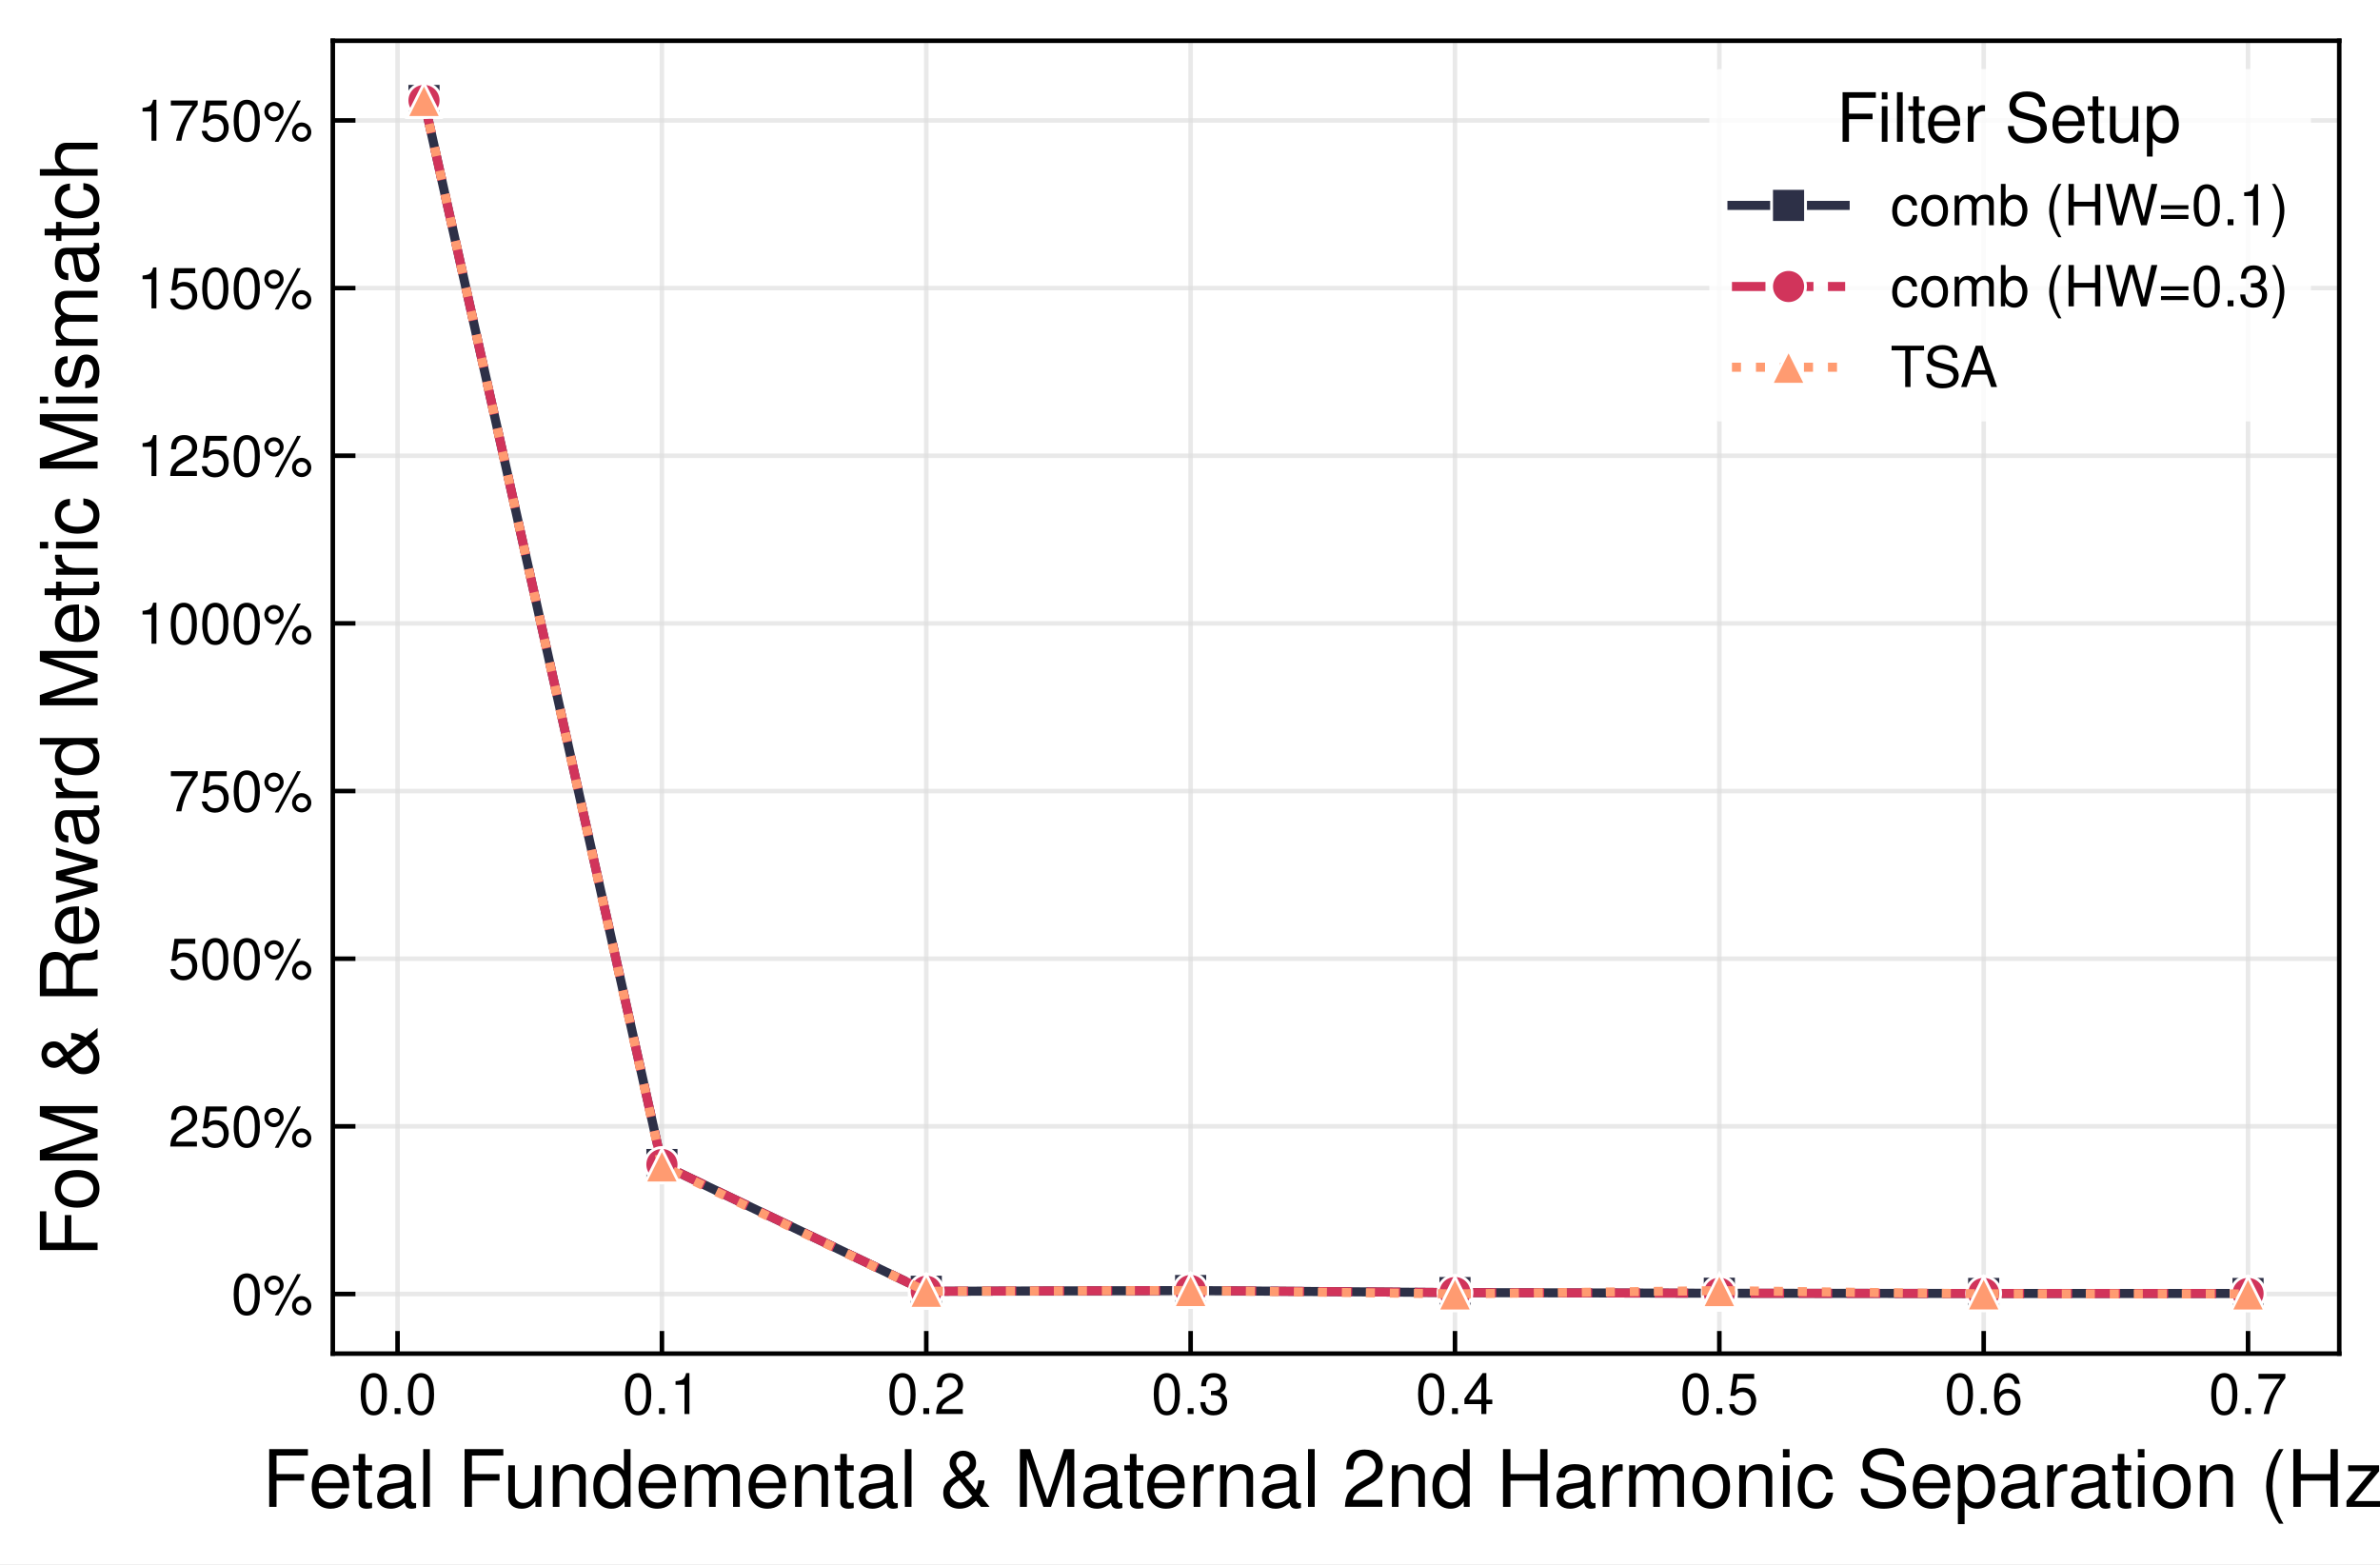
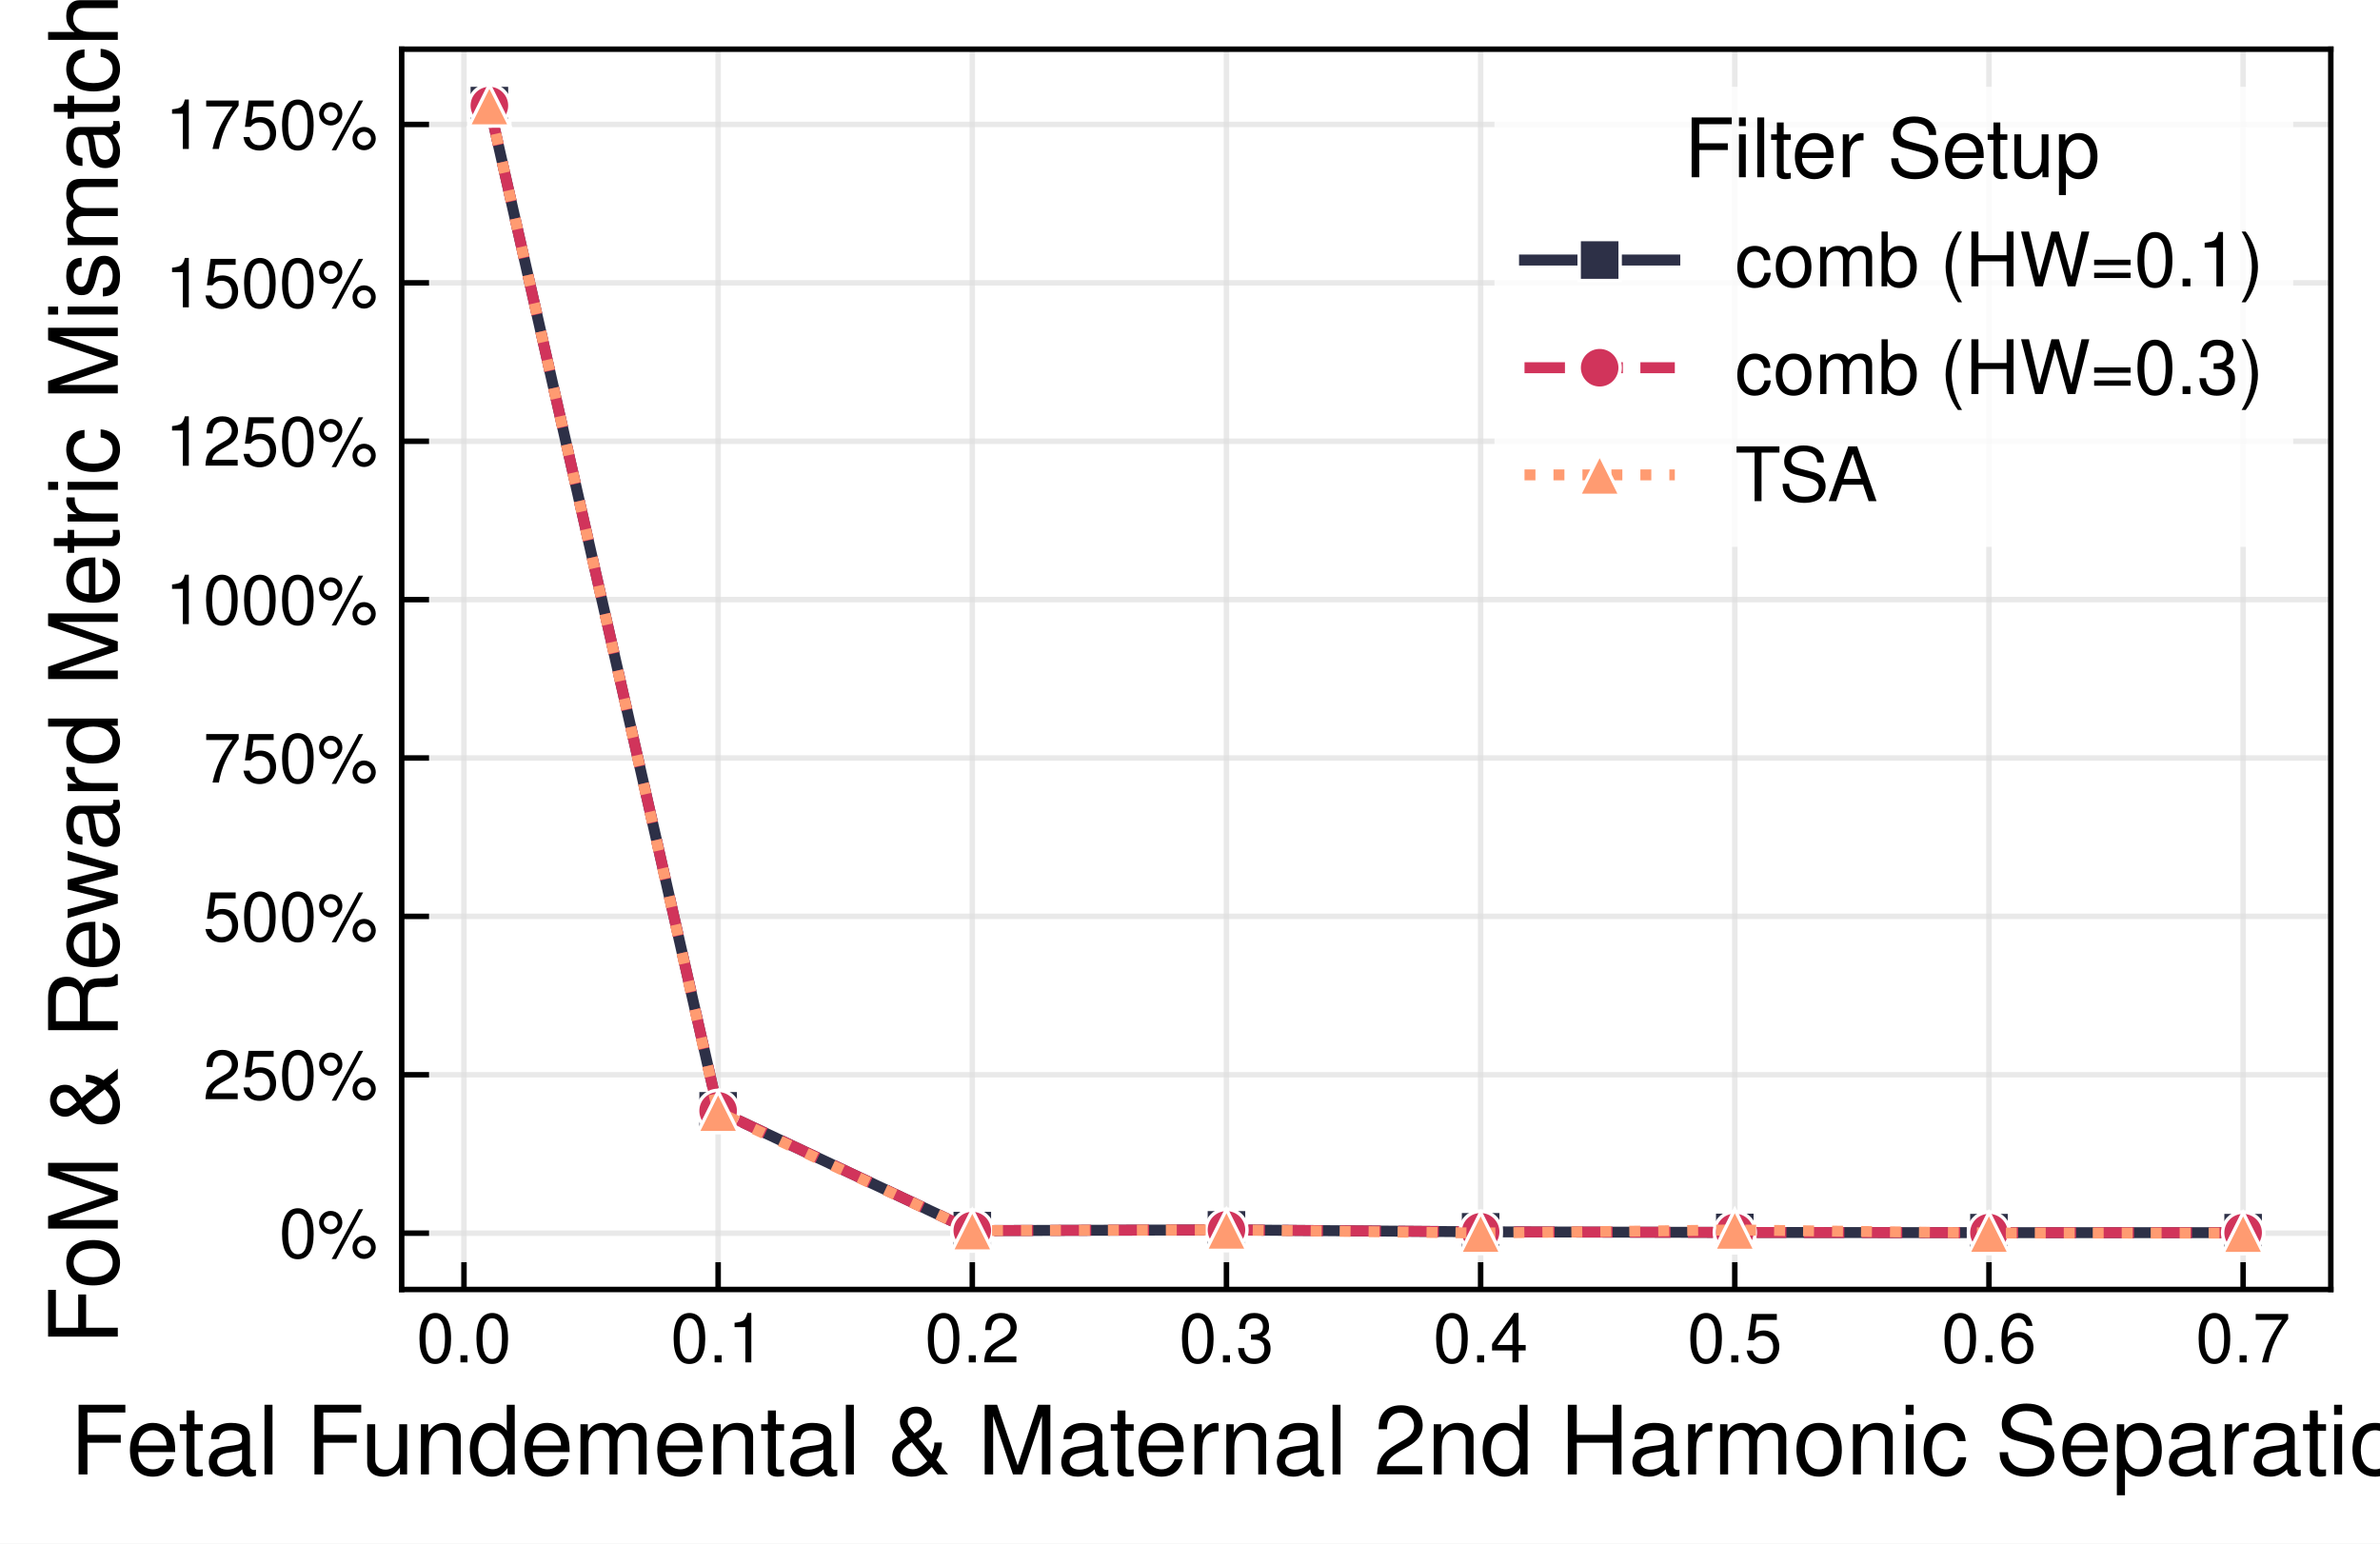
- <svg xmlns="http://www.w3.org/2000/svg" xmlns:xlink="http://www.w3.org/1999/xlink" width="420.477pt" height="276.351pt" viewBox="0 0 420.477 276.351" version="1.1">
+ <svg xmlns="http://www.w3.org/2000/svg" xmlns:xlink="http://www.w3.org/1999/xlink" width="348.364pt" height="225.953pt" viewBox="0 0 348.364 225.953" version="1.1">
  <defs>
    <style type="text/css">*{stroke-linejoin: round; stroke-linecap: butt}</style>
  </defs>
  <g id="figure_1">
    <g id="patch_1">
-       <path d="M 0 276.351  L 420.477 276.351  L 420.477 0  L 0 0  z " style="fill: #ffffff" />
+       <path d="M 0 225.953  L 348.364 225.953  L 348.364 0  L 0 0  z " style="fill: #ffffff" />
    </g>
    <g id="axes_1">
      <g id="patch_2">
-         <path d="M 58.797 239.159  L 413.277 239.159  L 413.277 7.2  L 58.797 7.2  z " style="fill: #ffffff" />
+         <path d="M 58.797 188.76  L 341.164 188.76  L 341.164 7.2  L 58.797 7.2  z " style="fill: #ffffff" />
      </g>
      <g id="matplotlib.axis_1">
        <g id="xtick_1">
          <g id="line2d_1">
-             <path d="M 70.239 239.159  L 70.239 7.2  " clip-path="url(#pa82593c877)" style="fill: none; stroke: #e0e0e0; stroke-opacity: 0.7; stroke-width: 0.8; stroke-linecap: square" />
+             <path d="M 67.912 188.76  L 67.912 7.2  " clip-path="url(#p22c2c91766)" style="fill: none; stroke: #e0e0e0; stroke-opacity: 0.7; stroke-width: 0.8; stroke-linecap: square" />
          </g>
          <g id="line2d_2">
            <defs>
-               <path id="mb0ee411075" d="M 0 0  L 0 -4  " style="stroke: #000000; stroke-width: 0.8" />
+               <path id="mf7ce508175" d="M 0 0  L 0 -4  " style="stroke: #000000; stroke-width: 0.8" />
            </defs>
            <g>
-               <use xlink:href="#mb0ee411075" x="70.239" y="239.159" style="stroke: #000000; stroke-width: 0.8" />
+               <use xlink:href="#mf7ce508175" x="67.912" y="188.76" style="stroke: #000000; stroke-width: 0.8" />
            </g>
          </g>
          <g id="text_1">
-             <text style="font-size: 10px; font-family: 'Helvetica', 'Arial', sans-serif; text-anchor: middle" x="70.239" y="249.833" transform="rotate(-0 70.23925 249.8325)">0.0</text>
+             <text style="font-size: 10px; font-family: 'Helvetica', 'Arial', sans-serif; text-anchor: middle" x="67.912" y="199.434" transform="rotate(-0 67.9115 199.4339)">0.0</text>
          </g>
        </g>
        <g id="xtick_2">
          <g id="line2d_3">
-             <path d="M 116.943 239.159  L 116.943 7.2  " clip-path="url(#pa82593c877)" style="fill: none; stroke: #e0e0e0; stroke-opacity: 0.7; stroke-width: 0.8; stroke-linecap: square" />
+             <path d="M 105.114 188.76  L 105.114 7.2  " clip-path="url(#p22c2c91766)" style="fill: none; stroke: #e0e0e0; stroke-opacity: 0.7; stroke-width: 0.8; stroke-linecap: square" />
          </g>
          <g id="line2d_4">
            <g>
-               <use xlink:href="#mb0ee411075" x="116.943" y="239.159" style="stroke: #000000; stroke-width: 0.8" />
+               <use xlink:href="#mf7ce508175" x="105.114" y="188.76" style="stroke: #000000; stroke-width: 0.8" />
            </g>
          </g>
          <g id="text_2">
-             <text style="font-size: 10px; font-family: 'Helvetica', 'Arial', sans-serif; text-anchor: middle" x="116.943" y="249.833" transform="rotate(-0 116.9428 249.8325)">0.1</text>
+             <text style="font-size: 10px; font-family: 'Helvetica', 'Arial', sans-serif; text-anchor: middle" x="105.114" y="199.434" transform="rotate(-0 105.1141 199.4339)">0.1</text>
          </g>
        </g>
        <g id="xtick_3">
          <g id="line2d_5">
-             <path d="M 163.646 239.159  L 163.646 7.2  " clip-path="url(#pa82593c877)" style="fill: none; stroke: #e0e0e0; stroke-opacity: 0.7; stroke-width: 0.8; stroke-linecap: square" />
+             <path d="M 142.317 188.76  L 142.317 7.2  " clip-path="url(#p22c2c91766)" style="fill: none; stroke: #e0e0e0; stroke-opacity: 0.7; stroke-width: 0.8; stroke-linecap: square" />
          </g>
          <g id="line2d_6">
            <g>
-               <use xlink:href="#mb0ee411075" x="163.646" y="239.159" style="stroke: #000000; stroke-width: 0.8" />
+               <use xlink:href="#mf7ce508175" x="142.317" y="188.76" style="stroke: #000000; stroke-width: 0.8" />
            </g>
          </g>
          <g id="text_3">
-             <text style="font-size: 10px; font-family: 'Helvetica', 'Arial', sans-serif; text-anchor: middle" x="163.646" y="249.833" transform="rotate(-0 163.6464 249.8325)">0.2</text>
+             <text style="font-size: 10px; font-family: 'Helvetica', 'Arial', sans-serif; text-anchor: middle" x="142.317" y="199.434" transform="rotate(-0 142.3166 199.4339)">0.2</text>
          </g>
        </g>
        <g id="xtick_4">
          <g id="line2d_7">
-             <path d="M 210.35 239.159  L 210.35 7.2  " clip-path="url(#pa82593c877)" style="fill: none; stroke: #e0e0e0; stroke-opacity: 0.7; stroke-width: 0.8; stroke-linecap: square" />
+             <path d="M 179.519 188.76  L 179.519 7.2  " clip-path="url(#p22c2c91766)" style="fill: none; stroke: #e0e0e0; stroke-opacity: 0.7; stroke-width: 0.8; stroke-linecap: square" />
          </g>
          <g id="line2d_8">
            <g>
-               <use xlink:href="#mb0ee411075" x="210.35" y="239.159" style="stroke: #000000; stroke-width: 0.8" />
+               <use xlink:href="#mf7ce508175" x="179.519" y="188.76" style="stroke: #000000; stroke-width: 0.8" />
            </g>
          </g>
          <g id="text_4">
-             <text style="font-size: 10px; font-family: 'Helvetica', 'Arial', sans-serif; text-anchor: middle" x="210.35" y="249.833" transform="rotate(-0 210.3499 249.8325)">0.3</text>
+             <text style="font-size: 10px; font-family: 'Helvetica', 'Arial', sans-serif; text-anchor: middle" x="179.519" y="199.434" transform="rotate(-0 179.5192 199.4339)">0.3</text>
          </g>
        </g>
        <g id="xtick_5">
          <g id="line2d_9">
-             <path d="M 257.053 239.159  L 257.053 7.2  " clip-path="url(#pa82593c877)" style="fill: none; stroke: #e0e0e0; stroke-opacity: 0.7; stroke-width: 0.8; stroke-linecap: square" />
+             <path d="M 216.722 188.76  L 216.722 7.2  " clip-path="url(#p22c2c91766)" style="fill: none; stroke: #e0e0e0; stroke-opacity: 0.7; stroke-width: 0.8; stroke-linecap: square" />
          </g>
          <g id="line2d_10">
            <g>
-               <use xlink:href="#mb0ee411075" x="257.053" y="239.159" style="stroke: #000000; stroke-width: 0.8" />
+               <use xlink:href="#mf7ce508175" x="216.722" y="188.76" style="stroke: #000000; stroke-width: 0.8" />
            </g>
          </g>
          <g id="text_5">
-             <text style="font-size: 10px; font-family: 'Helvetica', 'Arial', sans-serif; text-anchor: middle" x="257.053" y="249.833" transform="rotate(-0 257.0535 249.8325)">0.4</text>
+             <text style="font-size: 10px; font-family: 'Helvetica', 'Arial', sans-serif; text-anchor: middle" x="216.722" y="199.434" transform="rotate(-0 216.7218 199.4339)">0.4</text>
          </g>
        </g>
        <g id="xtick_6">
          <g id="line2d_11">
-             <path d="M 303.757 239.159  L 303.757 7.2  " clip-path="url(#pa82593c877)" style="fill: none; stroke: #e0e0e0; stroke-opacity: 0.7; stroke-width: 0.8; stroke-linecap: square" />
+             <path d="M 253.924 188.76  L 253.924 7.2  " clip-path="url(#p22c2c91766)" style="fill: none; stroke: #e0e0e0; stroke-opacity: 0.7; stroke-width: 0.8; stroke-linecap: square" />
          </g>
          <g id="line2d_12">
            <g>
-               <use xlink:href="#mb0ee411075" x="303.757" y="239.159" style="stroke: #000000; stroke-width: 0.8" />
+               <use xlink:href="#mf7ce508175" x="253.924" y="188.76" style="stroke: #000000; stroke-width: 0.8" />
            </g>
          </g>
          <g id="text_6">
-             <text style="font-size: 10px; font-family: 'Helvetica', 'Arial', sans-serif; text-anchor: middle" x="303.757" y="249.833" transform="rotate(-0 303.757 249.8325)">0.5</text>
+             <text style="font-size: 10px; font-family: 'Helvetica', 'Arial', sans-serif; text-anchor: middle" x="253.924" y="199.434" transform="rotate(-0 253.9244 199.4339)">0.5</text>
          </g>
        </g>
        <g id="xtick_7">
          <g id="line2d_13">
-             <path d="M 350.461 239.159  L 350.461 7.2  " clip-path="url(#pa82593c877)" style="fill: none; stroke: #e0e0e0; stroke-opacity: 0.7; stroke-width: 0.8; stroke-linecap: square" />
+             <path d="M 291.127 188.76  L 291.127 7.2  " clip-path="url(#p22c2c91766)" style="fill: none; stroke: #e0e0e0; stroke-opacity: 0.7; stroke-width: 0.8; stroke-linecap: square" />
          </g>
          <g id="line2d_14">
            <g>
-               <use xlink:href="#mb0ee411075" x="350.461" y="239.159" style="stroke: #000000; stroke-width: 0.8" />
+               <use xlink:href="#mf7ce508175" x="291.127" y="188.76" style="stroke: #000000; stroke-width: 0.8" />
            </g>
          </g>
          <g id="text_7">
-             <text style="font-size: 10px; font-family: 'Helvetica', 'Arial', sans-serif; text-anchor: middle" x="350.461" y="249.833" transform="rotate(-0 350.4606 249.8325)">0.6</text>
+             <text style="font-size: 10px; font-family: 'Helvetica', 'Arial', sans-serif; text-anchor: middle" x="291.127" y="199.434" transform="rotate(-0 291.1269 199.4339)">0.6</text>
          </g>
        </g>
        <g id="xtick_8">
          <g id="line2d_15">
-             <path d="M 397.164 239.159  L 397.164 7.2  " clip-path="url(#pa82593c877)" style="fill: none; stroke: #e0e0e0; stroke-opacity: 0.7; stroke-width: 0.8; stroke-linecap: square" />
+             <path d="M 328.329 188.76  L 328.329 7.2  " clip-path="url(#p22c2c91766)" style="fill: none; stroke: #e0e0e0; stroke-opacity: 0.7; stroke-width: 0.8; stroke-linecap: square" />
          </g>
          <g id="line2d_16">
            <g>
-               <use xlink:href="#mb0ee411075" x="397.164" y="239.159" style="stroke: #000000; stroke-width: 0.8" />
+               <use xlink:href="#mf7ce508175" x="328.329" y="188.76" style="stroke: #000000; stroke-width: 0.8" />
            </g>
          </g>
          <g id="text_8">
-             <text style="font-size: 10px; font-family: 'Helvetica', 'Arial', sans-serif; text-anchor: middle" x="397.164" y="249.833" transform="rotate(-0 397.1641 249.8325)">0.7</text>
+             <text style="font-size: 10px; font-family: 'Helvetica', 'Arial', sans-serif; text-anchor: middle" x="328.329" y="199.434" transform="rotate(-0 328.3295 199.4339)">0.7</text>
          </g>
        </g>
        <g id="text_9">
-           <text style="font-size: 14px; font-family: 'Helvetica', 'Arial', sans-serif; text-anchor: middle" x="236.037" y="266.233" transform="rotate(-0 236.0369 266.2331)">Fetal Fundemental &amp; Maternal 2nd Harmonic Separation (Hz)</text>
+           <text style="font-size: 14px; font-family: 'Helvetica', 'Arial', sans-serif; text-anchor: middle" x="199.981" y="215.835" transform="rotate(-0 199.9806 215.8345)">Fetal Fundemental &amp; Maternal 2nd Harmonic Separation (Hz)</text>
        </g>
      </g>
      <g id="matplotlib.axis_2">
        <g id="ytick_1">
          <g id="line2d_17">
-             <path d="M 58.797 228.627  L 413.277 228.627  " clip-path="url(#pa82593c877)" style="fill: none; stroke: #e0e0e0; stroke-opacity: 0.7; stroke-width: 0.8; stroke-linecap: square" />
+             <path d="M 58.797 180.516  L 341.164 180.516  " clip-path="url(#p22c2c91766)" style="fill: none; stroke: #e0e0e0; stroke-opacity: 0.7; stroke-width: 0.8; stroke-linecap: square" />
          </g>
          <g id="line2d_18">
            <defs>
-               <path id="m341883803e" d="M 0 0  L 4 0  " style="stroke: #000000; stroke-width: 0.8" />
+               <path id="m3e50c59e23" d="M 0 0  L 4 0  " style="stroke: #000000; stroke-width: 0.8" />
            </defs>
            <g>
-               <use xlink:href="#m341883803e" x="58.797" y="228.627" style="stroke: #000000; stroke-width: 0.8" />
+               <use xlink:href="#m3e50c59e23" x="58.797" y="180.516" style="stroke: #000000; stroke-width: 0.8" />
            </g>
          </g>
          <g id="text_10">
-             <text style="font-size: 10px; font-family: 'Helvetica', 'Arial', sans-serif; text-anchor: end" x="55.297" y="232.213" transform="rotate(-0 55.29688 232.2134)">0%</text>
+             <text style="font-size: 10px; font-family: 'Helvetica', 'Arial', sans-serif; text-anchor: end" x="55.297" y="184.103" transform="rotate(-0 55.29688 184.1032)">0%</text>
          </g>
        </g>
        <g id="ytick_2">
          <g id="line2d_19">
-             <path d="M 58.797 199.005  L 413.277 199.005  " clip-path="url(#pa82593c877)" style="fill: none; stroke: #e0e0e0; stroke-opacity: 0.7; stroke-width: 0.8; stroke-linecap: square" />
+             <path d="M 58.797 157.331  L 341.164 157.331  " clip-path="url(#p22c2c91766)" style="fill: none; stroke: #e0e0e0; stroke-opacity: 0.7; stroke-width: 0.8; stroke-linecap: square" />
          </g>
          <g id="line2d_20">
            <g>
-               <use xlink:href="#m341883803e" x="58.797" y="199.005" style="stroke: #000000; stroke-width: 0.8" />
+               <use xlink:href="#m3e50c59e23" x="58.797" y="157.331" style="stroke: #000000; stroke-width: 0.8" />
            </g>
          </g>
          <g id="text_11">
-             <text style="font-size: 10px; font-family: 'Helvetica', 'Arial', sans-serif; text-anchor: end" x="55.297" y="202.592" transform="rotate(-0 55.29688 202.5918)">250%</text>
+             <text style="font-size: 10px; font-family: 'Helvetica', 'Arial', sans-serif; text-anchor: end" x="55.297" y="160.918" transform="rotate(-0 55.29688 160.9176)">250%</text>
          </g>
        </g>
        <g id="ytick_3">
          <g id="line2d_21">
-             <path d="M 58.797 169.384  L 413.277 169.384  " clip-path="url(#pa82593c877)" style="fill: none; stroke: #e0e0e0; stroke-opacity: 0.7; stroke-width: 0.8; stroke-linecap: square" />
+             <path d="M 58.797 134.145  L 341.164 134.145  " clip-path="url(#p22c2c91766)" style="fill: none; stroke: #e0e0e0; stroke-opacity: 0.7; stroke-width: 0.8; stroke-linecap: square" />
          </g>
          <g id="line2d_22">
            <g>
-               <use xlink:href="#m341883803e" x="58.797" y="169.384" style="stroke: #000000; stroke-width: 0.8" />
+               <use xlink:href="#m3e50c59e23" x="58.797" y="134.145" style="stroke: #000000; stroke-width: 0.8" />
            </g>
          </g>
          <g id="text_12">
-             <text style="font-size: 10px; font-family: 'Helvetica', 'Arial', sans-serif; text-anchor: end" x="55.297" y="172.97" transform="rotate(-0 55.29688 172.9703)">500%</text>
+             <text style="font-size: 10px; font-family: 'Helvetica', 'Arial', sans-serif; text-anchor: end" x="55.297" y="137.732" transform="rotate(-0 55.29688 137.732)">500%</text>
          </g>
        </g>
        <g id="ytick_4">
          <g id="line2d_23">
-             <path d="M 58.797 139.762  L 413.277 139.762  " clip-path="url(#pa82593c877)" style="fill: none; stroke: #e0e0e0; stroke-opacity: 0.7; stroke-width: 0.8; stroke-linecap: square" />
+             <path d="M 58.797 110.96  L 341.164 110.96  " clip-path="url(#p22c2c91766)" style="fill: none; stroke: #e0e0e0; stroke-opacity: 0.7; stroke-width: 0.8; stroke-linecap: square" />
          </g>
          <g id="line2d_24">
            <g>
-               <use xlink:href="#m341883803e" x="58.797" y="139.762" style="stroke: #000000; stroke-width: 0.8" />
+               <use xlink:href="#m3e50c59e23" x="58.797" y="110.96" style="stroke: #000000; stroke-width: 0.8" />
            </g>
          </g>
          <g id="text_13">
-             <text style="font-size: 10px; font-family: 'Helvetica', 'Arial', sans-serif; text-anchor: end" x="55.297" y="143.349" transform="rotate(-0 55.29688 143.3487)">750%</text>
+             <text style="font-size: 10px; font-family: 'Helvetica', 'Arial', sans-serif; text-anchor: end" x="55.297" y="114.546" transform="rotate(-0 55.29688 114.5465)">750%</text>
          </g>
        </g>
        <g id="ytick_5">
          <g id="line2d_25">
-             <path d="M 58.797 110.14  L 413.277 110.14  " clip-path="url(#pa82593c877)" style="fill: none; stroke: #e0e0e0; stroke-opacity: 0.7; stroke-width: 0.8; stroke-linecap: square" />
+             <path d="M 58.797 87.774  L 341.164 87.774  " clip-path="url(#p22c2c91766)" style="fill: none; stroke: #e0e0e0; stroke-opacity: 0.7; stroke-width: 0.8; stroke-linecap: square" />
          </g>
          <g id="line2d_26">
            <g>
-               <use xlink:href="#m341883803e" x="58.797" y="110.14" style="stroke: #000000; stroke-width: 0.8" />
+               <use xlink:href="#m3e50c59e23" x="58.797" y="87.774" style="stroke: #000000; stroke-width: 0.8" />
            </g>
          </g>
          <g id="text_14">
-             <text style="font-size: 10px; font-family: 'Helvetica', 'Arial', sans-serif; text-anchor: end" x="55.297" y="113.727" transform="rotate(-0 55.29688 113.7271)">1000%</text>
+             <text style="font-size: 10px; font-family: 'Helvetica', 'Arial', sans-serif; text-anchor: end" x="55.297" y="91.361" transform="rotate(-0 55.29688 91.3609)">1000%</text>
          </g>
        </g>
        <g id="ytick_6">
          <g id="line2d_27">
-             <path d="M 58.797 80.519  L 413.277 80.519  " clip-path="url(#pa82593c877)" style="fill: none; stroke: #e0e0e0; stroke-opacity: 0.7; stroke-width: 0.8; stroke-linecap: square" />
+             <path d="M 58.797 64.589  L 341.164 64.589  " clip-path="url(#p22c2c91766)" style="fill: none; stroke: #e0e0e0; stroke-opacity: 0.7; stroke-width: 0.8; stroke-linecap: square" />
          </g>
          <g id="line2d_28">
            <g>
-               <use xlink:href="#m341883803e" x="58.797" y="80.519" style="stroke: #000000; stroke-width: 0.8" />
+               <use xlink:href="#m3e50c59e23" x="58.797" y="64.589" style="stroke: #000000; stroke-width: 0.8" />
            </g>
          </g>
          <g id="text_15">
-             <text style="font-size: 10px; font-family: 'Helvetica', 'Arial', sans-serif; text-anchor: end" x="55.297" y="84.106" transform="rotate(-0 55.29688 84.10558)">1250%</text>
+             <text style="font-size: 10px; font-family: 'Helvetica', 'Arial', sans-serif; text-anchor: end" x="55.297" y="68.175" transform="rotate(-0 55.29688 68.17532)">1250%</text>
          </g>
        </g>
        <g id="ytick_7">
          <g id="line2d_29">
-             <path d="M 58.797 50.897  L 413.277 50.897  " clip-path="url(#pa82593c877)" style="fill: none; stroke: #e0e0e0; stroke-opacity: 0.7; stroke-width: 0.8; stroke-linecap: square" />
+             <path d="M 58.797 41.403  L 341.164 41.403  " clip-path="url(#p22c2c91766)" style="fill: none; stroke: #e0e0e0; stroke-opacity: 0.7; stroke-width: 0.8; stroke-linecap: square" />
          </g>
          <g id="line2d_30">
            <g>
-               <use xlink:href="#m341883803e" x="58.797" y="50.897" style="stroke: #000000; stroke-width: 0.8" />
+               <use xlink:href="#m3e50c59e23" x="58.797" y="41.403" style="stroke: #000000; stroke-width: 0.8" />
            </g>
          </g>
          <g id="text_16">
-             <text style="font-size: 10px; font-family: 'Helvetica', 'Arial', sans-serif; text-anchor: end" x="55.297" y="54.484" transform="rotate(-0 55.29688 54.48401)">1500%</text>
+             <text style="font-size: 10px; font-family: 'Helvetica', 'Arial', sans-serif; text-anchor: end" x="55.297" y="44.99" transform="rotate(-0 55.29688 44.98974)">1500%</text>
          </g>
        </g>
        <g id="ytick_8">
          <g id="line2d_31">
-             <path d="M 58.797 21.276  L 413.277 21.276  " clip-path="url(#pa82593c877)" style="fill: none; stroke: #e0e0e0; stroke-opacity: 0.7; stroke-width: 0.8; stroke-linecap: square" />
+             <path d="M 58.797 18.217  L 341.164 18.217  " clip-path="url(#p22c2c91766)" style="fill: none; stroke: #e0e0e0; stroke-opacity: 0.7; stroke-width: 0.8; stroke-linecap: square" />
          </g>
          <g id="line2d_32">
            <g>
-               <use xlink:href="#m341883803e" x="58.797" y="21.276" style="stroke: #000000; stroke-width: 0.8" />
+               <use xlink:href="#m3e50c59e23" x="58.797" y="18.217" style="stroke: #000000; stroke-width: 0.8" />
            </g>
          </g>
          <g id="text_17">
-             <text style="font-size: 10px; font-family: 'Helvetica', 'Arial', sans-serif; text-anchor: end" x="55.297" y="24.862" transform="rotate(-0 55.29688 24.86245)">1750%</text>
+             <text style="font-size: 10px; font-family: 'Helvetica', 'Arial', sans-serif; text-anchor: end" x="55.297" y="21.804" transform="rotate(-0 55.29688 21.80417)">1750%</text>
          </g>
        </g>
        <g id="text_18">
-           <text style="font-size: 14px; font-family: 'Helvetica', 'Arial', sans-serif; text-anchor: middle" x="17.243" y="123.18" transform="rotate(-90 17.24281 123.1795)">FoM &amp; Reward Metric Mismatch</text>
+           <text style="font-size: 14px; font-family: 'Helvetica', 'Arial', sans-serif; text-anchor: middle" x="17.243" y="97.98" transform="rotate(-90 17.24281 97.98023)">FoM &amp; Reward Metric Mismatch</text>
        </g>
      </g>
      <g id="line2d_33">
-         <path d="M 74.91 17.751  L 116.943 205.749  L 163.646 228.147  L 210.35 228.013  L 257.053 228.375  L 303.757 228.491  L 350.461 228.531  L 397.164 228.536  " clip-path="url(#pa82593c877)" style="fill: none; stroke: #2d3047; stroke-width: 1.6; stroke-linecap: square" />
+         <path d="M 71.632 15.458  L 105.114 162.61  L 142.317 180.141  L 179.519 180.036  L 216.722 180.32  L 253.924 180.41  L 291.127 180.442  L 328.329 180.445  " clip-path="url(#p22c2c91766)" style="fill: none; stroke: #2d3047; stroke-width: 1.6; stroke-linecap: square" />
        <defs>
-           <path id="m6cf2d66469" d="M -3 3  L 3 3  L 3 -3  L -3 -3  z " style="stroke: #ffffff; stroke-width: 0.5; stroke-linejoin: miter" />
+           <path id="m107ba8b5f1" d="M -3 3  L 3 3  L 3 -3  L -3 -3  z " style="stroke: #ffffff; stroke-width: 0.5; stroke-linejoin: miter" />
        </defs>
-         <g clip-path="url(#pa82593c877)">
-           <use xlink:href="#m6cf2d66469" x="74.91" y="17.751" style="fill: #2d3047; stroke: #ffffff; stroke-width: 0.5; stroke-linejoin: miter" />
-           <use xlink:href="#m6cf2d66469" x="116.943" y="205.749" style="fill: #2d3047; stroke: #ffffff; stroke-width: 0.5; stroke-linejoin: miter" />
-           <use xlink:href="#m6cf2d66469" x="163.646" y="228.147" style="fill: #2d3047; stroke: #ffffff; stroke-width: 0.5; stroke-linejoin: miter" />
-           <use xlink:href="#m6cf2d66469" x="210.35" y="228.013" style="fill: #2d3047; stroke: #ffffff; stroke-width: 0.5; stroke-linejoin: miter" />
-           <use xlink:href="#m6cf2d66469" x="257.053" y="228.375" style="fill: #2d3047; stroke: #ffffff; stroke-width: 0.5; stroke-linejoin: miter" />
-           <use xlink:href="#m6cf2d66469" x="303.757" y="228.491" style="fill: #2d3047; stroke: #ffffff; stroke-width: 0.5; stroke-linejoin: miter" />
-           <use xlink:href="#m6cf2d66469" x="350.461" y="228.531" style="fill: #2d3047; stroke: #ffffff; stroke-width: 0.5; stroke-linejoin: miter" />
-           <use xlink:href="#m6cf2d66469" x="397.164" y="228.536" style="fill: #2d3047; stroke: #ffffff; stroke-width: 0.5; stroke-linejoin: miter" />
+         <g clip-path="url(#p22c2c91766)">
+           <use xlink:href="#m107ba8b5f1" x="71.632" y="15.458" style="fill: #2d3047; stroke: #ffffff; stroke-width: 0.5; stroke-linejoin: miter" />
+           <use xlink:href="#m107ba8b5f1" x="105.114" y="162.61" style="fill: #2d3047; stroke: #ffffff; stroke-width: 0.5; stroke-linejoin: miter" />
+           <use xlink:href="#m107ba8b5f1" x="142.317" y="180.141" style="fill: #2d3047; stroke: #ffffff; stroke-width: 0.5; stroke-linejoin: miter" />
+           <use xlink:href="#m107ba8b5f1" x="179.519" y="180.036" style="fill: #2d3047; stroke: #ffffff; stroke-width: 0.5; stroke-linejoin: miter" />
+           <use xlink:href="#m107ba8b5f1" x="216.722" y="180.32" style="fill: #2d3047; stroke: #ffffff; stroke-width: 0.5; stroke-linejoin: miter" />
+           <use xlink:href="#m107ba8b5f1" x="253.924" y="180.41" style="fill: #2d3047; stroke: #ffffff; stroke-width: 0.5; stroke-linejoin: miter" />
+           <use xlink:href="#m107ba8b5f1" x="291.127" y="180.442" style="fill: #2d3047; stroke: #ffffff; stroke-width: 0.5; stroke-linejoin: miter" />
+           <use xlink:href="#m107ba8b5f1" x="328.329" y="180.445" style="fill: #2d3047; stroke: #ffffff; stroke-width: 0.5; stroke-linejoin: miter" />
        </g>
      </g>
      <g id="line2d_34">
-         <path d="M 74.91 17.751  L 116.943 205.749  L 163.646 228.147  L 210.35 228.013  L 257.053 228.375  L 303.757 228.491  L 350.461 228.531  L 397.164 228.535  " clip-path="url(#pa82593c877)" style="fill: none; stroke-dasharray: 5.92,2.56; stroke-dashoffset: 0; stroke: #d1345b; stroke-width: 1.6" />
+         <path d="M 71.632 15.458  L 105.114 162.61  L 142.317 180.141  L 179.519 180.036  L 216.722 180.32  L 253.924 180.41  L 291.127 180.442  L 328.329 180.445  " clip-path="url(#p22c2c91766)" style="fill: none; stroke-dasharray: 5.92,2.56; stroke-dashoffset: 0; stroke: #d1345b; stroke-width: 1.6" />
        <defs>
-           <path id="m83e39ff7e4" d="M 0 3  C 0.796 3 1.559 2.684 2.121 2.121  C 2.684 1.559 3 0.796 3 0  C 3 -0.796 2.684 -1.559 2.121 -2.121  C 1.559 -2.684 0.796 -3 0 -3  C -0.796 -3 -1.559 -2.684 -2.121 -2.121  C -2.684 -1.559 -3 -0.796 -3 0  C -3 0.796 -2.684 1.559 -2.121 2.121  C -1.559 2.684 -0.796 3 0 3  z " style="stroke: #ffffff; stroke-width: 0.5" />
+           <path id="m6b44a2fad7" d="M 0 3  C 0.796 3 1.559 2.684 2.121 2.121  C 2.684 1.559 3 0.796 3 0  C 3 -0.796 2.684 -1.559 2.121 -2.121  C 1.559 -2.684 0.796 -3 0 -3  C -0.796 -3 -1.559 -2.684 -2.121 -2.121  C -2.684 -1.559 -3 -0.796 -3 0  C -3 0.796 -2.684 1.559 -2.121 2.121  C -1.559 2.684 -0.796 3 0 3  z " style="stroke: #ffffff; stroke-width: 0.5" />
        </defs>
-         <g clip-path="url(#pa82593c877)">
-           <use xlink:href="#m83e39ff7e4" x="74.91" y="17.751" style="fill: #d1345b; stroke: #ffffff; stroke-width: 0.5" />
-           <use xlink:href="#m83e39ff7e4" x="116.943" y="205.749" style="fill: #d1345b; stroke: #ffffff; stroke-width: 0.5" />
-           <use xlink:href="#m83e39ff7e4" x="163.646" y="228.147" style="fill: #d1345b; stroke: #ffffff; stroke-width: 0.5" />
-           <use xlink:href="#m83e39ff7e4" x="210.35" y="228.013" style="fill: #d1345b; stroke: #ffffff; stroke-width: 0.5" />
-           <use xlink:href="#m83e39ff7e4" x="257.053" y="228.375" style="fill: #d1345b; stroke: #ffffff; stroke-width: 0.5" />
-           <use xlink:href="#m83e39ff7e4" x="303.757" y="228.491" style="fill: #d1345b; stroke: #ffffff; stroke-width: 0.5" />
-           <use xlink:href="#m83e39ff7e4" x="350.461" y="228.531" style="fill: #d1345b; stroke: #ffffff; stroke-width: 0.5" />
-           <use xlink:href="#m83e39ff7e4" x="397.164" y="228.535" style="fill: #d1345b; stroke: #ffffff; stroke-width: 0.5" />
+         <g clip-path="url(#p22c2c91766)">
+           <use xlink:href="#m6b44a2fad7" x="71.632" y="15.458" style="fill: #d1345b; stroke: #ffffff; stroke-width: 0.5" />
+           <use xlink:href="#m6b44a2fad7" x="105.114" y="162.61" style="fill: #d1345b; stroke: #ffffff; stroke-width: 0.5" />
+           <use xlink:href="#m6b44a2fad7" x="142.317" y="180.141" style="fill: #d1345b; stroke: #ffffff; stroke-width: 0.5" />
+           <use xlink:href="#m6b44a2fad7" x="179.519" y="180.036" style="fill: #d1345b; stroke: #ffffff; stroke-width: 0.5" />
+           <use xlink:href="#m6b44a2fad7" x="216.722" y="180.32" style="fill: #d1345b; stroke: #ffffff; stroke-width: 0.5" />
+           <use xlink:href="#m6b44a2fad7" x="253.924" y="180.41" style="fill: #d1345b; stroke: #ffffff; stroke-width: 0.5" />
+           <use xlink:href="#m6b44a2fad7" x="291.127" y="180.442" style="fill: #d1345b; stroke: #ffffff; stroke-width: 0.5" />
+           <use xlink:href="#m6b44a2fad7" x="328.329" y="180.445" style="fill: #d1345b; stroke: #ffffff; stroke-width: 0.5" />
        </g>
      </g>
      <g id="line2d_35">
-         <path d="M 74.91 17.744  L 116.943 205.999  L 163.646 228.145  L 210.35 228.013  L 257.053 228.61  L 303.757 228.024  L 350.461 228.6  L 397.164 228.615  " clip-path="url(#pa82593c877)" style="fill: none; stroke-dasharray: 1.6,2.64; stroke-dashoffset: 0; stroke: #ff9b71; stroke-width: 1.6" />
+         <path d="M 71.632 15.453  L 105.114 162.805  L 142.317 180.139  L 179.519 180.036  L 216.722 180.503  L 253.924 180.045  L 291.127 180.495  L 328.329 180.508  " clip-path="url(#p22c2c91766)" style="fill: none; stroke-dasharray: 1.6,2.64; stroke-dashoffset: 0; stroke: #ff9b71; stroke-width: 1.6" />
        <defs>
-           <path id="m11df4df1ae" d="M 0 -3  L -3 3  L 3 3  z " style="stroke: #ffffff; stroke-width: 0.5; stroke-linejoin: miter" />
+           <path id="m1839d2837f" d="M 0 -3  L -3 3  L 3 3  z " style="stroke: #ffffff; stroke-width: 0.5; stroke-linejoin: miter" />
        </defs>
-         <g clip-path="url(#pa82593c877)">
-           <use xlink:href="#m11df4df1ae" x="74.91" y="17.744" style="fill: #ff9b71; stroke: #ffffff; stroke-width: 0.5; stroke-linejoin: miter" />
-           <use xlink:href="#m11df4df1ae" x="116.943" y="205.999" style="fill: #ff9b71; stroke: #ffffff; stroke-width: 0.5; stroke-linejoin: miter" />
-           <use xlink:href="#m11df4df1ae" x="163.646" y="228.145" style="fill: #ff9b71; stroke: #ffffff; stroke-width: 0.5; stroke-linejoin: miter" />
-           <use xlink:href="#m11df4df1ae" x="210.35" y="228.013" style="fill: #ff9b71; stroke: #ffffff; stroke-width: 0.5; stroke-linejoin: miter" />
-           <use xlink:href="#m11df4df1ae" x="257.053" y="228.61" style="fill: #ff9b71; stroke: #ffffff; stroke-width: 0.5; stroke-linejoin: miter" />
-           <use xlink:href="#m11df4df1ae" x="303.757" y="228.024" style="fill: #ff9b71; stroke: #ffffff; stroke-width: 0.5; stroke-linejoin: miter" />
-           <use xlink:href="#m11df4df1ae" x="350.461" y="228.6" style="fill: #ff9b71; stroke: #ffffff; stroke-width: 0.5; stroke-linejoin: miter" />
-           <use xlink:href="#m11df4df1ae" x="397.164" y="228.615" style="fill: #ff9b71; stroke: #ffffff; stroke-width: 0.5; stroke-linejoin: miter" />
+         <g clip-path="url(#p22c2c91766)">
+           <use xlink:href="#m1839d2837f" x="71.632" y="15.453" style="fill: #ff9b71; stroke: #ffffff; stroke-width: 0.5; stroke-linejoin: miter" />
+           <use xlink:href="#m1839d2837f" x="105.114" y="162.805" style="fill: #ff9b71; stroke: #ffffff; stroke-width: 0.5; stroke-linejoin: miter" />
+           <use xlink:href="#m1839d2837f" x="142.317" y="180.139" style="fill: #ff9b71; stroke: #ffffff; stroke-width: 0.5; stroke-linejoin: miter" />
+           <use xlink:href="#m1839d2837f" x="179.519" y="180.036" style="fill: #ff9b71; stroke: #ffffff; stroke-width: 0.5; stroke-linejoin: miter" />
+           <use xlink:href="#m1839d2837f" x="216.722" y="180.503" style="fill: #ff9b71; stroke: #ffffff; stroke-width: 0.5; stroke-linejoin: miter" />
+           <use xlink:href="#m1839d2837f" x="253.924" y="180.045" style="fill: #ff9b71; stroke: #ffffff; stroke-width: 0.5; stroke-linejoin: miter" />
+           <use xlink:href="#m1839d2837f" x="291.127" y="180.495" style="fill: #ff9b71; stroke: #ffffff; stroke-width: 0.5; stroke-linejoin: miter" />
+           <use xlink:href="#m1839d2837f" x="328.329" y="180.508" style="fill: #ff9b71; stroke: #ffffff; stroke-width: 0.5; stroke-linejoin: miter" />
        </g>
      </g>
      <g id="patch_3">
-         <path d="M 58.797 239.159  L 58.797 7.2  " style="fill: none; stroke: #000000; stroke-width: 0.8; stroke-linejoin: miter; stroke-linecap: square" />
+         <path d="M 58.797 188.76  L 58.797 7.2  " style="fill: none; stroke: #000000; stroke-width: 0.8; stroke-linejoin: miter; stroke-linecap: square" />
      </g>
      <g id="patch_4">
-         <path d="M 413.277 239.159  L 413.277 7.2  " style="fill: none; stroke: #000000; stroke-width: 0.8; stroke-linejoin: miter; stroke-linecap: square" />
+         <path d="M 341.164 188.76  L 341.164 7.2  " style="fill: none; stroke: #000000; stroke-width: 0.8; stroke-linejoin: miter; stroke-linecap: square" />
      </g>
      <g id="patch_5">
-         <path d="M 58.797 239.159  L 413.277 239.159  " style="fill: none; stroke: #000000; stroke-width: 0.8; stroke-linejoin: miter; stroke-linecap: square" />
+         <path d="M 58.797 188.76  L 341.164 188.76  " style="fill: none; stroke: #000000; stroke-width: 0.8; stroke-linejoin: miter; stroke-linecap: square" />
      </g>
      <g id="patch_6">
-         <path d="M 58.797 7.2  L 413.277 7.2  " style="fill: none; stroke: #000000; stroke-width: 0.8; stroke-linejoin: miter; stroke-linecap: square" />
+         <path d="M 58.797 7.2  L 341.164 7.2  " style="fill: none; stroke: #000000; stroke-width: 0.8; stroke-linejoin: miter; stroke-linecap: square" />
      </g>
      <g id="legend_1">
        <g id="patch_7">
-           <path d="M 303.986 74.464  L 406.277 74.464  Q 408.277 74.464 408.277 72.464  L 408.277 14.2  Q 408.277 12.2 406.277 12.2  L 303.986 12.2  Q 301.986 12.2 301.986 14.2  L 301.986 72.464  Q 301.986 74.464 303.986 74.464  z " style="fill: #ffffff; opacity: 0.8" />
+           <path d="M 220.945 80.056  L 333.464 80.056  Q 335.664 80.056 335.664 77.856  L 335.664 14.9  Q 335.664 12.7 333.464 12.7  L 220.945 12.7  Q 218.745 12.7 218.745 14.9  L 218.745 77.856  Q 218.745 80.056 220.945 80.056  z " style="fill: #ffffff; opacity: 0.8" />
        </g>
        <g id="text_19">
-           <text style="font-size: 12px; font-family: 'Helvetica', 'Arial', sans-serif; text-anchor: start" x="324.454" y="25.043" transform="rotate(-0 324.4538 25.0425)">Filter Setup</text>
+           <text style="font-size: 12px; font-family: 'Helvetica', 'Arial', sans-serif; text-anchor: start" x="246.527" y="25.942" transform="rotate(-0 246.5267 25.9425)">Filter Setup</text>
        </g>
        <g id="line2d_36">
-           <path d="M 305.986 36.291  L 315.986 36.291  L 325.986 36.291  " style="fill: none; stroke: #2d3047; stroke-width: 1.6; stroke-linecap: square" />
+           <path d="M 223.145 38.065  L 234.145 38.065  L 245.145 38.065  " style="fill: none; stroke: #2d3047; stroke-width: 1.6; stroke-linecap: square" />
          <g>
-             <use xlink:href="#m6cf2d66469" x="315.986" y="36.291" style="fill: #2d3047; stroke: #ffffff; stroke-width: 0.5; stroke-linejoin: miter" />
+             <use xlink:href="#m107ba8b5f1" x="234.145" y="38.065" style="fill: #2d3047; stroke: #ffffff; stroke-width: 0.5; stroke-linejoin: miter" />
          </g>
        </g>
        <g id="text_20">
-           <text style="font-size: 10px; font-family: 'Helvetica', 'Arial', sans-serif; text-anchor: start" x="333.986" y="39.791" transform="rotate(-0 333.9862 39.79062)">comb (HW=0.1)</text>
+           <text style="font-size: 11px; font-family: 'Helvetica', 'Arial', sans-serif; text-anchor: start" x="253.945" y="41.915" transform="rotate(-0 253.9447 41.91531)">comb (HW=0.1)</text>
        </g>
        <g id="line2d_37">
-           <path d="M 305.986 50.622  L 315.986 50.622  L 325.986 50.622  " style="fill: none; stroke-dasharray: 5.92,2.56; stroke-dashoffset: 0; stroke: #d1345b; stroke-width: 1.6" />
+           <path d="M 223.145 53.83  L 234.145 53.83  L 245.145 53.83  " style="fill: none; stroke-dasharray: 5.92,2.56; stroke-dashoffset: 0; stroke: #d1345b; stroke-width: 1.6" />
          <g>
-             <use xlink:href="#m83e39ff7e4" x="315.986" y="50.622" style="fill: #d1345b; stroke: #ffffff; stroke-width: 0.5" />
+             <use xlink:href="#m6b44a2fad7" x="234.145" y="53.83" style="fill: #d1345b; stroke: #ffffff; stroke-width: 0.5" />
          </g>
        </g>
        <g id="text_21">
-           <text style="font-size: 10px; font-family: 'Helvetica', 'Arial', sans-serif; text-anchor: start" x="333.986" y="54.122" transform="rotate(-0 333.9862 54.12188)">comb (HW=0.3)</text>
+           <text style="font-size: 11px; font-family: 'Helvetica', 'Arial', sans-serif; text-anchor: start" x="253.945" y="57.68" transform="rotate(-0 253.9447 57.67969)">comb (HW=0.3)</text>
        </g>
        <g id="line2d_38">
-           <path d="M 305.986 64.88  L 315.986 64.88  L 325.986 64.88  " style="fill: none; stroke-dasharray: 1.6,2.64; stroke-dashoffset: 0; stroke: #ff9b71; stroke-width: 1.6" />
+           <path d="M 223.145 69.513  L 234.145 69.513  L 245.145 69.513  " style="fill: none; stroke-dasharray: 1.6,2.64; stroke-dashoffset: 0; stroke: #ff9b71; stroke-width: 1.6" />
          <g>
-             <use xlink:href="#m11df4df1ae" x="315.986" y="64.88" style="fill: #ff9b71; stroke: #ffffff; stroke-width: 0.5; stroke-linejoin: miter" />
+             <use xlink:href="#m1839d2837f" x="234.145" y="69.513" style="fill: #ff9b71; stroke: #ffffff; stroke-width: 0.5; stroke-linejoin: miter" />
          </g>
        </g>
        <g id="text_22">
-           <text style="font-size: 10px; font-family: 'Helvetica', 'Arial', sans-serif; text-anchor: start" x="333.986" y="68.38" transform="rotate(-0 333.9862 68.37969)">TSA</text>
+           <text style="font-size: 11px; font-family: 'Helvetica', 'Arial', sans-serif; text-anchor: start" x="253.945" y="73.363" transform="rotate(-0 253.9447 73.36328)">TSA</text>
        </g>
      </g>
    </g>
  </g>
  <defs>
-     <clipPath id="pa82593c877">
-       <rect x="58.797" y="7.2" width="354.48" height="231.959" />
+     <clipPath id="p22c2c91766">
+       <rect x="58.797" y="7.2" width="282.368" height="181.56" />
    </clipPath>
  </defs>
</svg>
